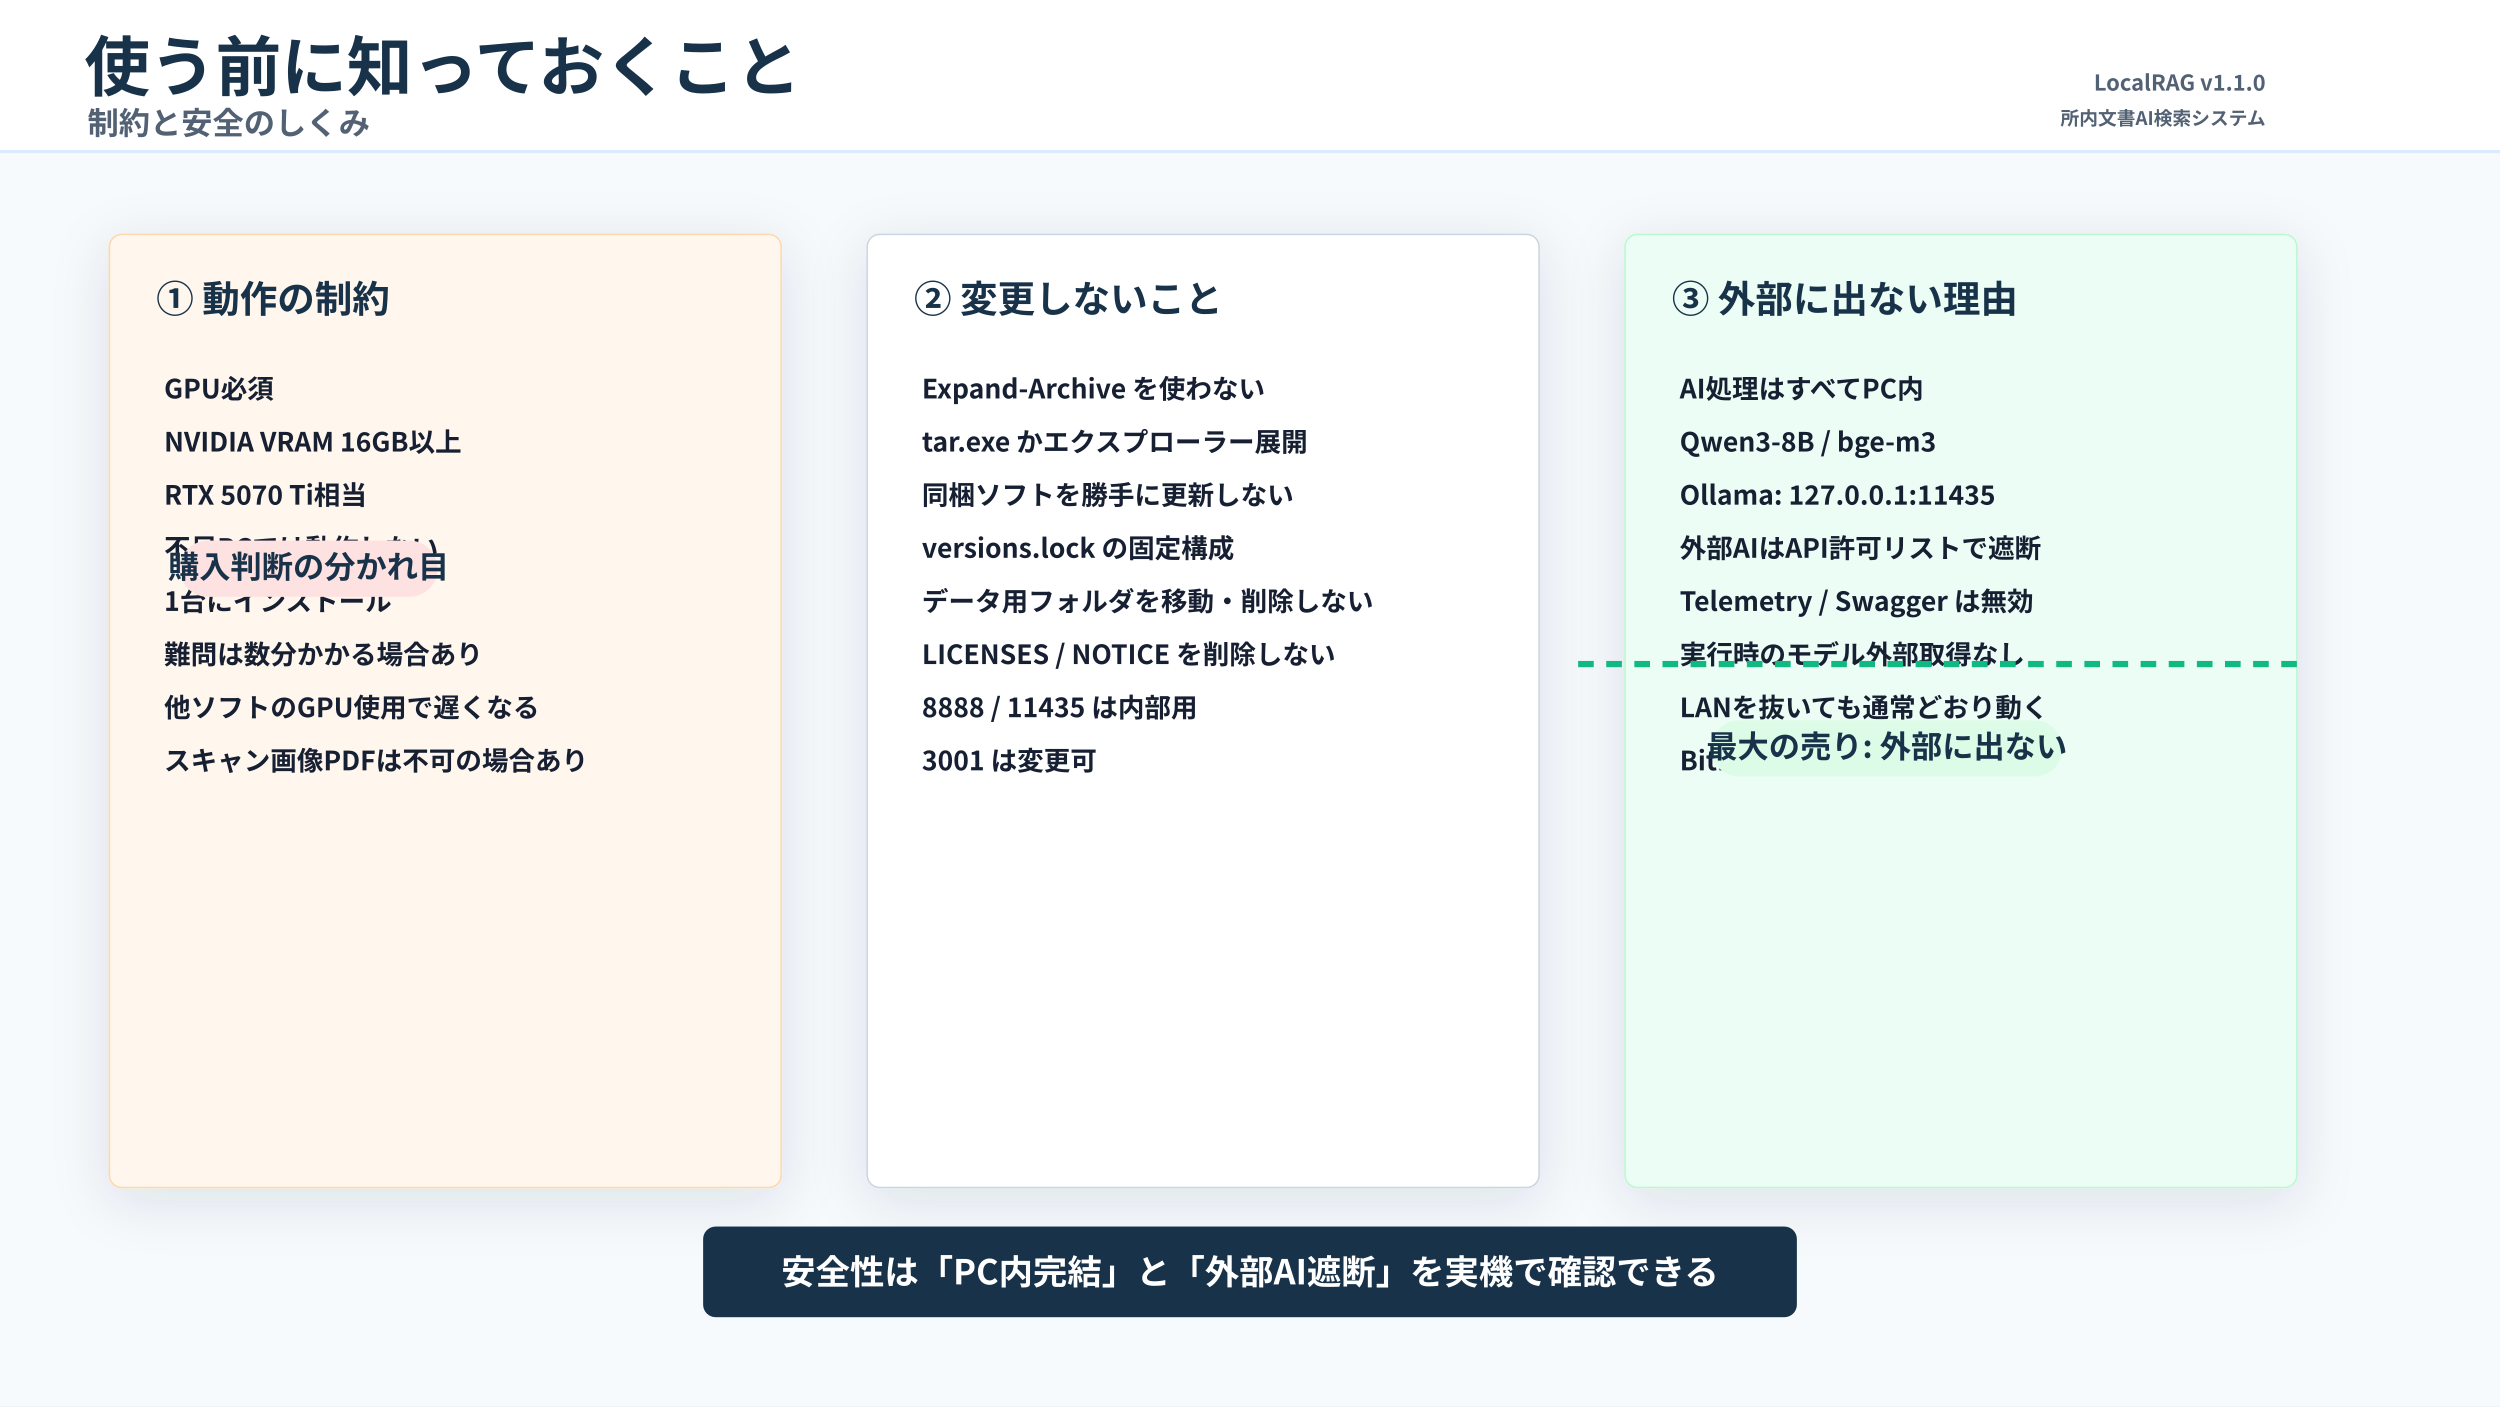
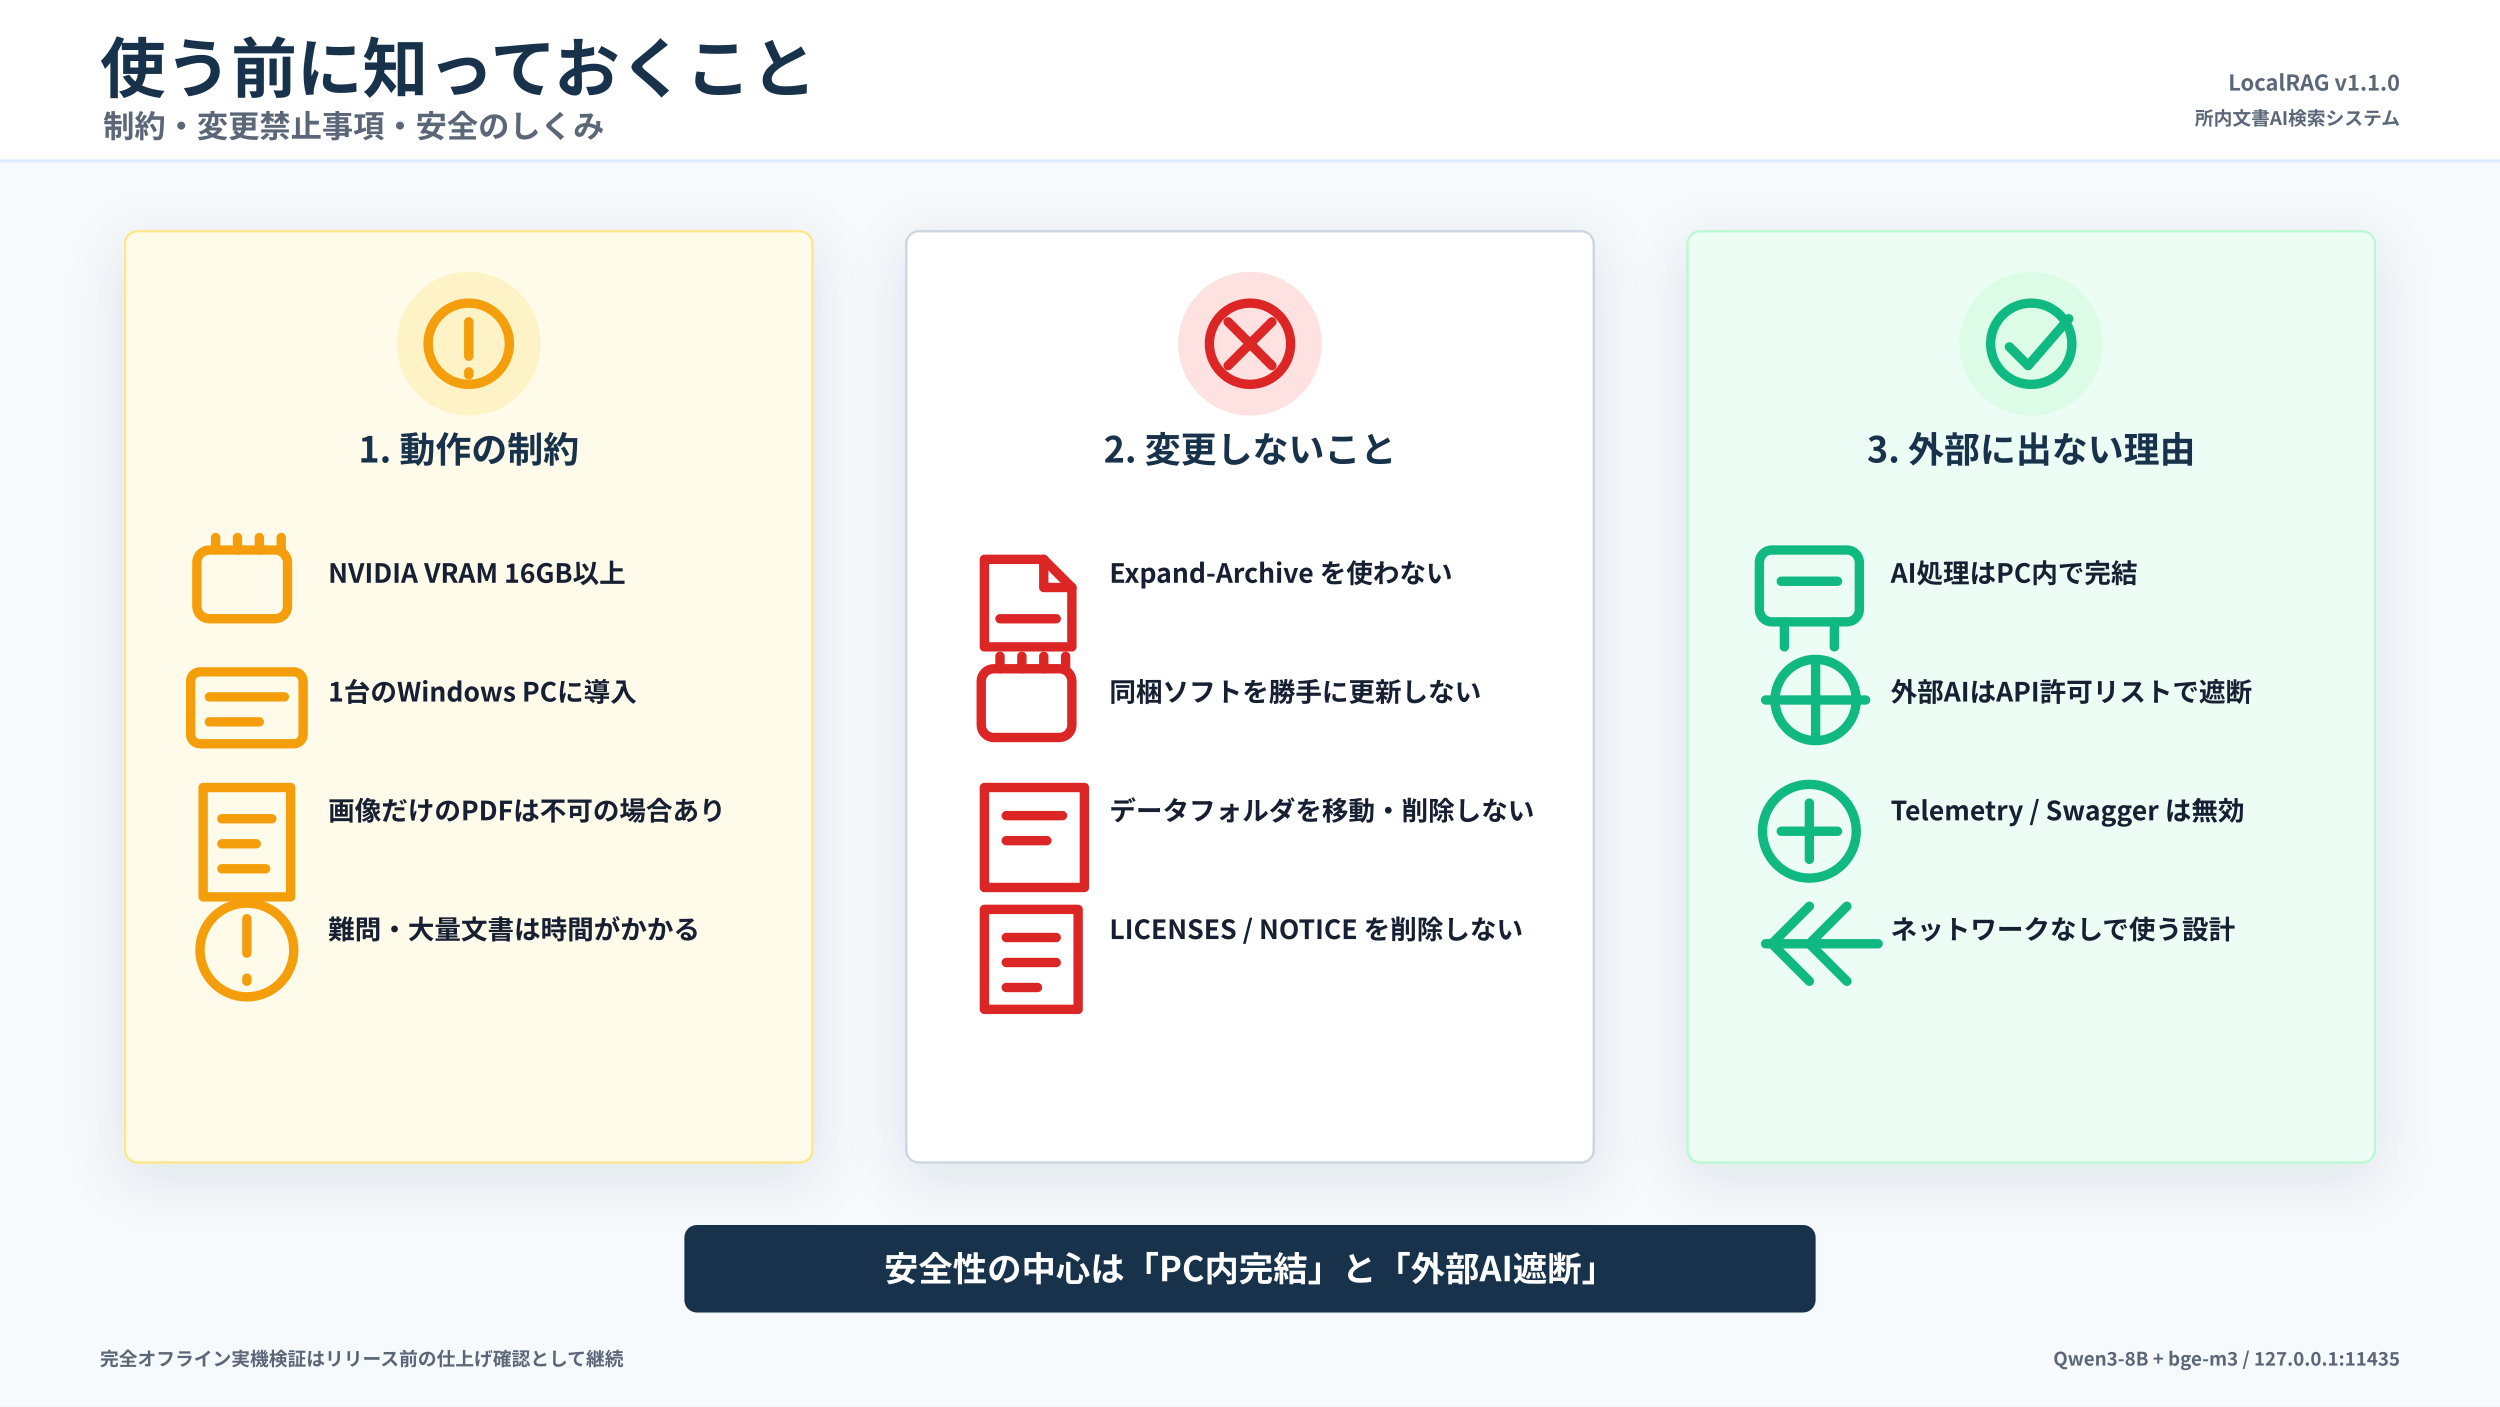
<svg xmlns="http://www.w3.org/2000/svg" width="1600" height="900" viewBox="0 0 1600 900" role="img" aria-label="使う前に知っておくこと">
  <defs>
    <style>
      .jp { font-family: 'Yu Gothic UI','Yu Gothic','Meiryo','Noto Sans CJK JP',sans-serif; }
      .mono { font-family: 'Cascadia Mono','Consolas','Yu Gothic UI',monospace; }
-       .title { font-size:42px;font-weight:800;fill:#18324a; }
-       .subtitle { font-size:20px;font-weight:650;fill:#526173; }
-       .h2 { font-size:24px;font-weight:800;fill:#18324a; }
-       .h3 { font-size:20px;font-weight:800;fill:#18324a; }
+       .title { font-size:42px;font-weight:800;fill:#17324a; }
+       .subtitle { font-size:20px;font-weight:650;fill:#5b6778; }
+       .h2 { font-size:23px;font-weight:800;fill:#17324a; }
+       .h3 { font-size:20px;font-weight:800;fill:#17324a; }
      .body { font-size:17px;font-weight:650;fill:#172033; }
-       .small { font-size:14px;font-weight:650;fill:#526173; }
-       .tiny { font-size:12px;font-weight:650;fill:#526173; }
-       .monoText { font-size:16px;font-weight:700;fill:#172033; }
+       .small { font-size:14px;font-weight:650;fill:#5b6778; }
+       .tiny { font-size:12px;font-weight:650;fill:#5b6778; }
+       .monoText { font-size:15px;font-weight:700;fill:#172033; }
      .white { fill:#fff; }
-       .shadow { filter: drop-shadow(0 8px 18px rgba(24,50,74,.12)); }
+       .card { fill:#fff;stroke:#cbd5e1;stroke-width:1.5;rx:8; }
+       .softBlue { fill:#eff6ff;stroke:#bfdbfe;stroke-width:1.5;rx:8; }
+       .softGreen { fill:#ecfdf5;stroke:#bbf7d0;stroke-width:1.5;rx:8; }
+       .softAmber { fill:#fffbeb;stroke:#fde68a;stroke-width:1.5;rx:8; }
+       .softRed { fill:#fff1f2;stroke:#fecdd3;stroke-width:1.5;rx:8; }
+       .shadow { filter: drop-shadow(0 9px 18px rgba(23,50,74,.11)); }
+       .icon { fill:none;stroke:#2563eb;stroke-width:6;stroke-linecap:round;stroke-linejoin:round; }
+       .iconG { fill:none;stroke:#10b981;stroke-width:6;stroke-linecap:round;stroke-linejoin:round; }
+       .iconA { fill:none;stroke:#f59e0b;stroke-width:6;stroke-linecap:round;stroke-linejoin:round; }
+       .iconR { fill:none;stroke:#dc2626;stroke-width:6;stroke-linecap:round;stroke-linejoin:round; }
+       .chipBlue { fill:#dbeafe; }
+       .chipGreen { fill:#dcfce7; }
+       .chipAmber { fill:#fef3c7; }
+       .chipRed { fill:#fee2e2; }
    </style>
    <marker id="arrow" viewBox="0 0 10 10" refX="9" refY="5" markerWidth="8" markerHeight="8" orient="auto">
      <path d="M0 0L10 5L0 10z" fill="#2563eb" />
    </marker>
    <marker id="arrowG" viewBox="0 0 10 10" refX="9" refY="5" markerWidth="8" markerHeight="8" orient="auto">
      <path d="M0 0L10 5L0 10z" fill="#10b981" />
    </marker>
  </defs>
  <rect width="1600" height="900" fill="#f7fafc" />
-   <rect width="1600" height="98" fill="#fff" />
-   <rect y="96" width="1600" height="2" fill="#dbeafe" />
-   <text class="jp title" x="54" y="58">使う前に知っておくこと</text>
-   <text class="jp subtitle" x="56" y="86">制約と安全のしくみ</text>
-   <text class="jp small" x="1450" y="58" text-anchor="end">LocalRAG v1.1.0</text>
-   <text class="jp tiny" x="1450" y="80" text-anchor="end">所内文書AI検索システム</text>
-   <rect class="shadow" x="70" y="150" width="430" height="610" rx="8" fill="#fff7ed" stroke="#fed7aa" />
-   <text class="jp h2" x="100" y="200" text-anchor="start">① 動作の制約</text>
-   <rect class="shadow" x="555" y="150" width="430" height="610" rx="8" fill="#fff" stroke="#cbd5e1" />
-   <text class="jp h2" x="585" y="200" text-anchor="start">② 変更しないこと</text>
-   <rect class="shadow" x="1040" y="150" width="430" height="610" rx="8" fill="#ecfdf5" stroke="#bbf7d0" />
-   <text class="jp h2" x="1070" y="200" text-anchor="start">③ 外部に出ない理由</text>
-   <text class="jp body" x="105" y="255" text-anchor="start">GPU必須</text>
-   <text class="jp body" x="105" y="289" text-anchor="start">NVIDIA VRAM 16GB以上</text>
-   <text class="jp body" x="105" y="323" text-anchor="start">RTX 5070 Ti相当</text>
-   <text class="jp body" x="105" y="357" text-anchor="start">不足PCでは動作しない</text>
-   <text class="jp body" x="105" y="391" text-anchor="start">1台にインストール</text>
-   <text class="jp body" x="105" y="425" text-anchor="start">難問は数分かかる場合あり</text>
-   <text class="jp body" x="105" y="459" text-anchor="start">他ソフトのGPU使用で遅くなる</text>
-   <text class="jp body" x="105" y="493" text-anchor="start">スキャン画像PDFは不可の場合あり</text>
-   <rect x="115" y="346" width="165" height="36" rx="18" fill="#fee2e2" />
-   <text class="jp h3" x="197.5" y="370" text-anchor="middle" fill="#dc2626">購入判断の分かれ目</text>
-   <text class="jp body" x="590" y="255" text-anchor="start">Expand-Archive を使わない</text>
-   <text class="jp body" x="590" y="289" text-anchor="start">tar.exe かエクスプローラー展開</text>
-   <text class="jp body" x="590" y="323" text-anchor="start">同梱ソフトを勝手に更新しない</text>
-   <text class="jp body" x="590" y="357" text-anchor="start">versions.lock の固定構成</text>
-   <text class="jp body" x="590" y="391" text-anchor="start">データ用フォルダを移動・削除しない</text>
-   <text class="jp body" x="590" y="425" text-anchor="start">LICENSES / NOTICE を削除しない</text>
-   <text class="jp body" x="590" y="459" text-anchor="start">8888 / 11435 は内部用</text>
-   <text class="jp body" x="590" y="493" text-anchor="start">3001 は変更可</text>
-   <text class="jp body" x="1075" y="255" text-anchor="start">AI処理はすべてPC内</text>
-   <text class="jp body" x="1075" y="289" text-anchor="start">Qwen3-8B / bge-m3</text>
-   <text class="jp body" x="1075" y="323" text-anchor="start">Ollama: 127.0.0.1:11435</text>
-   <text class="jp body" x="1075" y="357" text-anchor="start">外部AIはAPI許可リストで遮断</text>
-   <text class="jp body" x="1075" y="391" text-anchor="start">Telemetry / Swagger は無効</text>
-   <text class="jp body" x="1075" y="425" text-anchor="start">実行時のモデル外部取得なし</text>
-   <text class="jp body" x="1075" y="459" text-anchor="start">LANを抜いても通常どおり動く</text>
-   <text class="jp body" x="1075" y="493" text-anchor="start">BitLocker等の暗号化を推奨</text>
-   <rect x="1095" y="461" width="225" height="36" rx="18" fill="#dcfce7" />
-   <text class="jp h3" x="1207.5" y="485" text-anchor="middle" fill="#10b981">最大の売り: 外部に出ない</text>
-   <line x1="1010" y1="425" x2="1470" y2="425" stroke="#10b981" stroke-width="4" stroke-dasharray="10 8" />
-   <rect x="450" y="785" width="700" height="58" rx="8" fill="#18324a" />
-   <text class="jp white" x="800" y="822" font-size="22" font-weight="800" text-anchor="middle">安全性は「PC内完結」と「外部AI遮断」を実機で確認できる</text>
+   <rect width="1600" height="104" fill="#fff" />
+   <rect y="102" width="1600" height="2" fill="#dbeafe" />
+   <text class="jp title" x="64" y="59">使う前に知っておくこと</text>
+   <text class="jp subtitle" x="66" y="88">制約・変更禁止事項・安全のしくみ</text>
+   <text class="jp small" x="1536" y="58" text-anchor="end">LocalRAG v1.1.0</text>
+   <text class="jp tiny" x="1536" y="80" text-anchor="end">所内文書AI検索システム</text>
+   <rect class="shadow softAmber" x="80" y="148" width="440" height="596" />
+   <circle cx="300" cy="220" r="46" class="chipAmber" />
+   <g class="iconA" transform="translate(270 190)">
+     <circle cx="30" cy="30" r="26" />
+     <path d="M30 16v22M30 48v2" />
+   </g>
+   <text class="jp h2" x="300" y="296" text-anchor="middle">1. 動作の制約</text>
+   <g class="iconA" transform="translate(122 344)">
+     <rect x="4" y="8" width="58" height="44" rx="8" />
+     <path d="M16 0v8M30 0v8M44 0v8M58 0v8" />
+   </g>
+   <text class="jp body" x="210" y="373">NVIDIA VRAM 16GB以上</text>
+   <g class="iconA" transform="translate(122 420)">
+     <rect x="0" y="10" width="72" height="46" rx="6" />
+     <path d="M12 26h48M12 42h32" />
+   </g>
+   <text class="jp body" x="210" y="449">1台のWindows PCに導入</text>
+   <g class="iconA" transform="translate(122 496)">
+     <path d="M8 8h56v70H8z" />
+     <path d="M20 28h32M20 44h22M20 60h28" />
+   </g>
+   <text class="jp body" x="210" y="525">画像だけのPDFは不可の場合あり</text>
+   <g class="iconA" transform="translate(122 572)">
+     <circle cx="36" cy="36" r="30" />
+     <path d="M36 16v22M36 54v2" />
+   </g>
+   <text class="jp body" x="210" y="601">難問・大量文書は時間がかかる</text>
+   <rect class="shadow card" x="580" y="148" width="440" height="596" />
+   <circle cx="800" cy="220" r="46" class="chipRed" />
+   <g class="iconR" transform="translate(770 190)">
+     <circle cx="30" cy="30" r="26" />
+     <path d="M16 16l28 28M44 16L16 44" />
+   </g>
+   <text class="jp h2" x="800" y="296" text-anchor="middle">2. 変更しないこと</text>
+   <g class="iconR" transform="translate(622 344)">
+     <path d="M8 52V14h38l18 18v38H8z" />
+     <path d="M46 14v18h18" />
+     <path d="M18 52h36" />
+   </g>
+   <text class="jp body" x="710" y="373">Expand-Archive を使わない</text>
+   <g class="iconR" transform="translate(622 420)">
+     <rect x="6" y="8" width="58" height="44" rx="8" />
+     <path d="M18 0v8M32 0v8M46 0v8M60 0v8" />
+   </g>
+   <text class="jp body" x="710" y="449">同梱ソフトを勝手に更新しない</text>
+   <g class="iconR" transform="translate(622 496)">
+     <path d="M8 8h64v64H8z" />
+     <path d="M22 26h36M22 42h26" />
+   </g>
+   <text class="jp body" x="710" y="525">データフォルダを移動・削除しない</text>
+   <g class="iconR" transform="translate(622 572)">
+     <path d="M8 10h60v64H8z" />
+     <path d="M22 28h32M22 44h32M22 60h20" />
+   </g>
+   <text class="jp body" x="710" y="601">LICENSES / NOTICE を削除しない</text>
+   <rect class="shadow softGreen" x="1080" y="148" width="440" height="596" />
+   <circle cx="1300" cy="220" r="46" class="chipGreen" />
+   <g class="iconG" transform="translate(1270 190)">
+     <circle cx="30" cy="30" r="26" />
+     <path d="M16 32l12 12l26-30" />
+   </g>
+   <text class="jp h2" x="1300" y="296" text-anchor="middle">3. 外部に出ない理由</text>
+   <g class="iconG" transform="translate(1122 344)">
+     <rect x="4" y="8" width="64" height="46" rx="8" />
+     <path d="M20 54v16M52 54v16M18 28h36" />
+   </g>
+   <text class="jp body" x="1210" y="373">AI処理はPC内で完結</text>
+   <g class="iconG" transform="translate(1122 420)">
+     <path d="M8 28h64M40 4v48" />
+     <circle cx="40" cy="28" r="26" />
+   </g>
+   <text class="jp body" x="1210" y="449">外部AIはAPI許可リストで遮断</text>
+   <g class="iconG" transform="translate(1122 496)">
+     <circle cx="36" cy="36" r="30" />
+     <path d="M18 36h36M36 18v36" />
+   </g>
+   <text class="jp body" x="1210" y="525">Telemetry / Swagger は無効</text>
+   <g class="iconG" transform="translate(1122 572)">
+     <path d="M8 32h72" />
+     <path d="M36 8l-24 24l24 24" />
+     <path d="M60 8l-24 24l24 24" />
+   </g>
+   <text class="jp body" x="1210" y="601">ネットワークなしで使う設計</text>
+   <rect x="438" y="784" width="724" height="56" rx="8" fill="#17324a" />
+   <text class="jp white" x="800" y="820" font-size="22" font-weight="800" text-anchor="middle">安全性の中心は「PC内完結」と「外部AI遮断」</text>
+   <text class="jp tiny" x="64" y="874">完全オフライン実機検証はリリース前の仕上げ確認として継続</text>
+   <text class="jp tiny" x="1536" y="874" text-anchor="end">Qwen3-8B + bge-m3 / 127.0.0.1:11435</text>
</svg>
